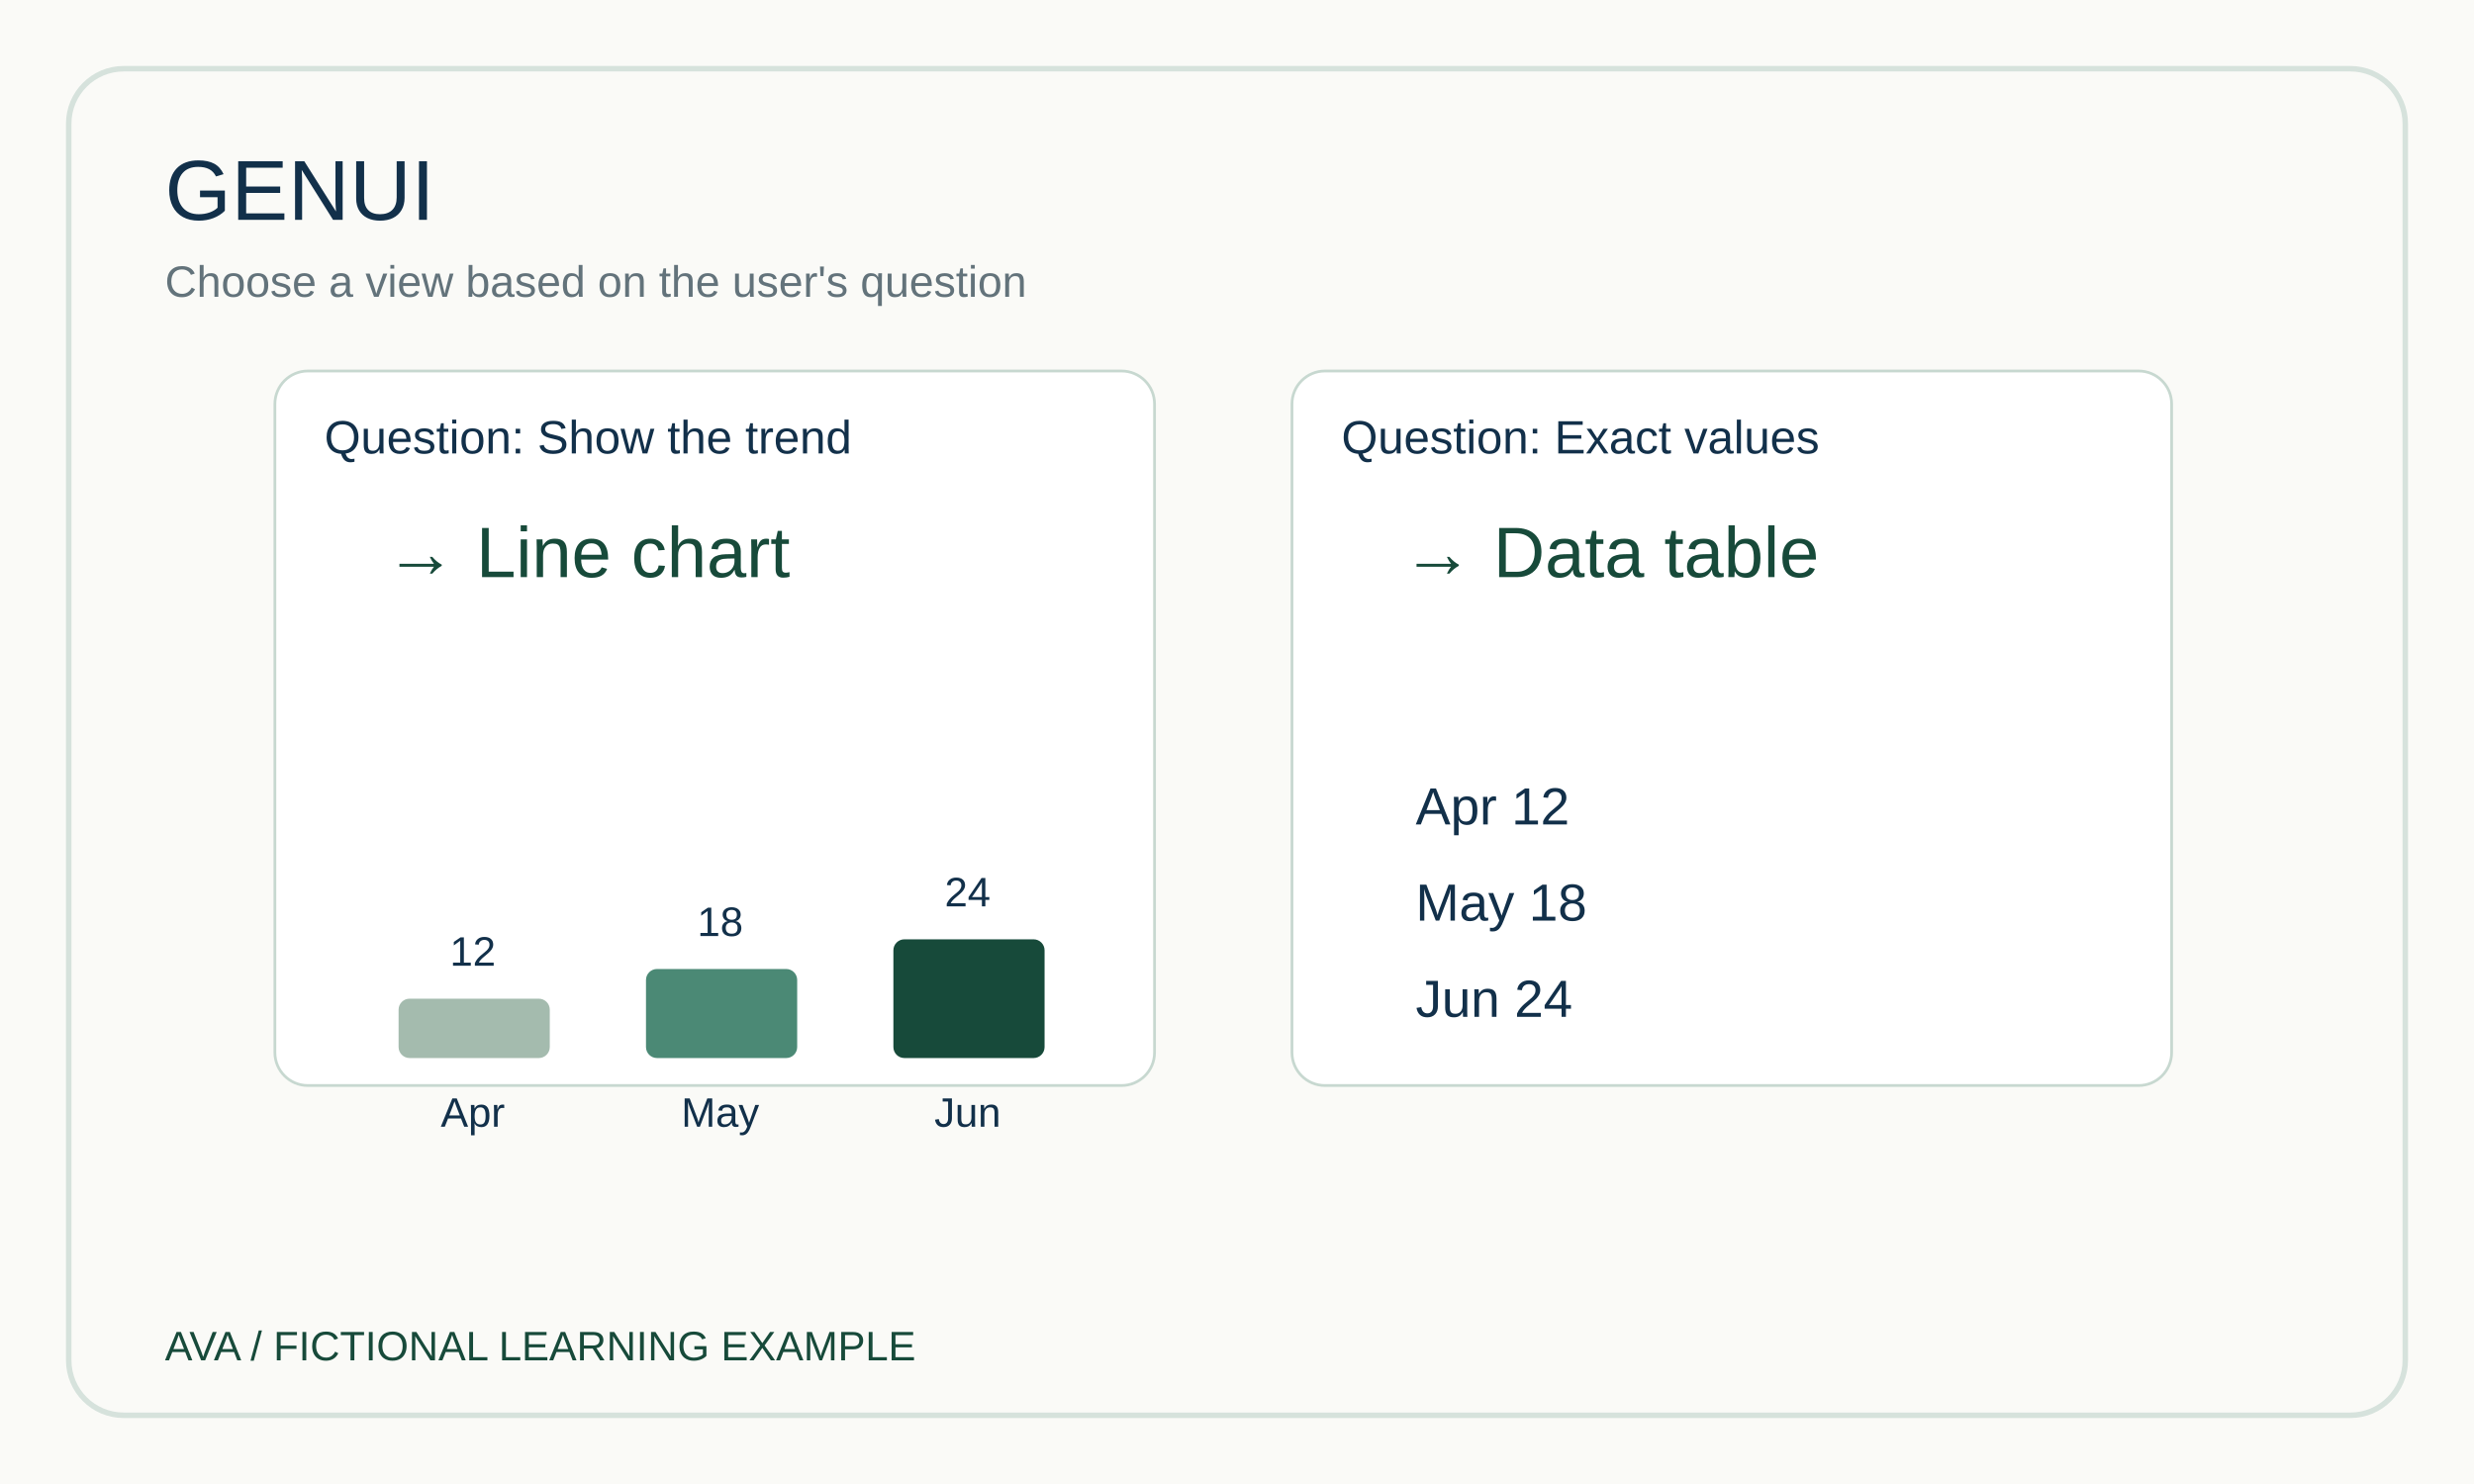
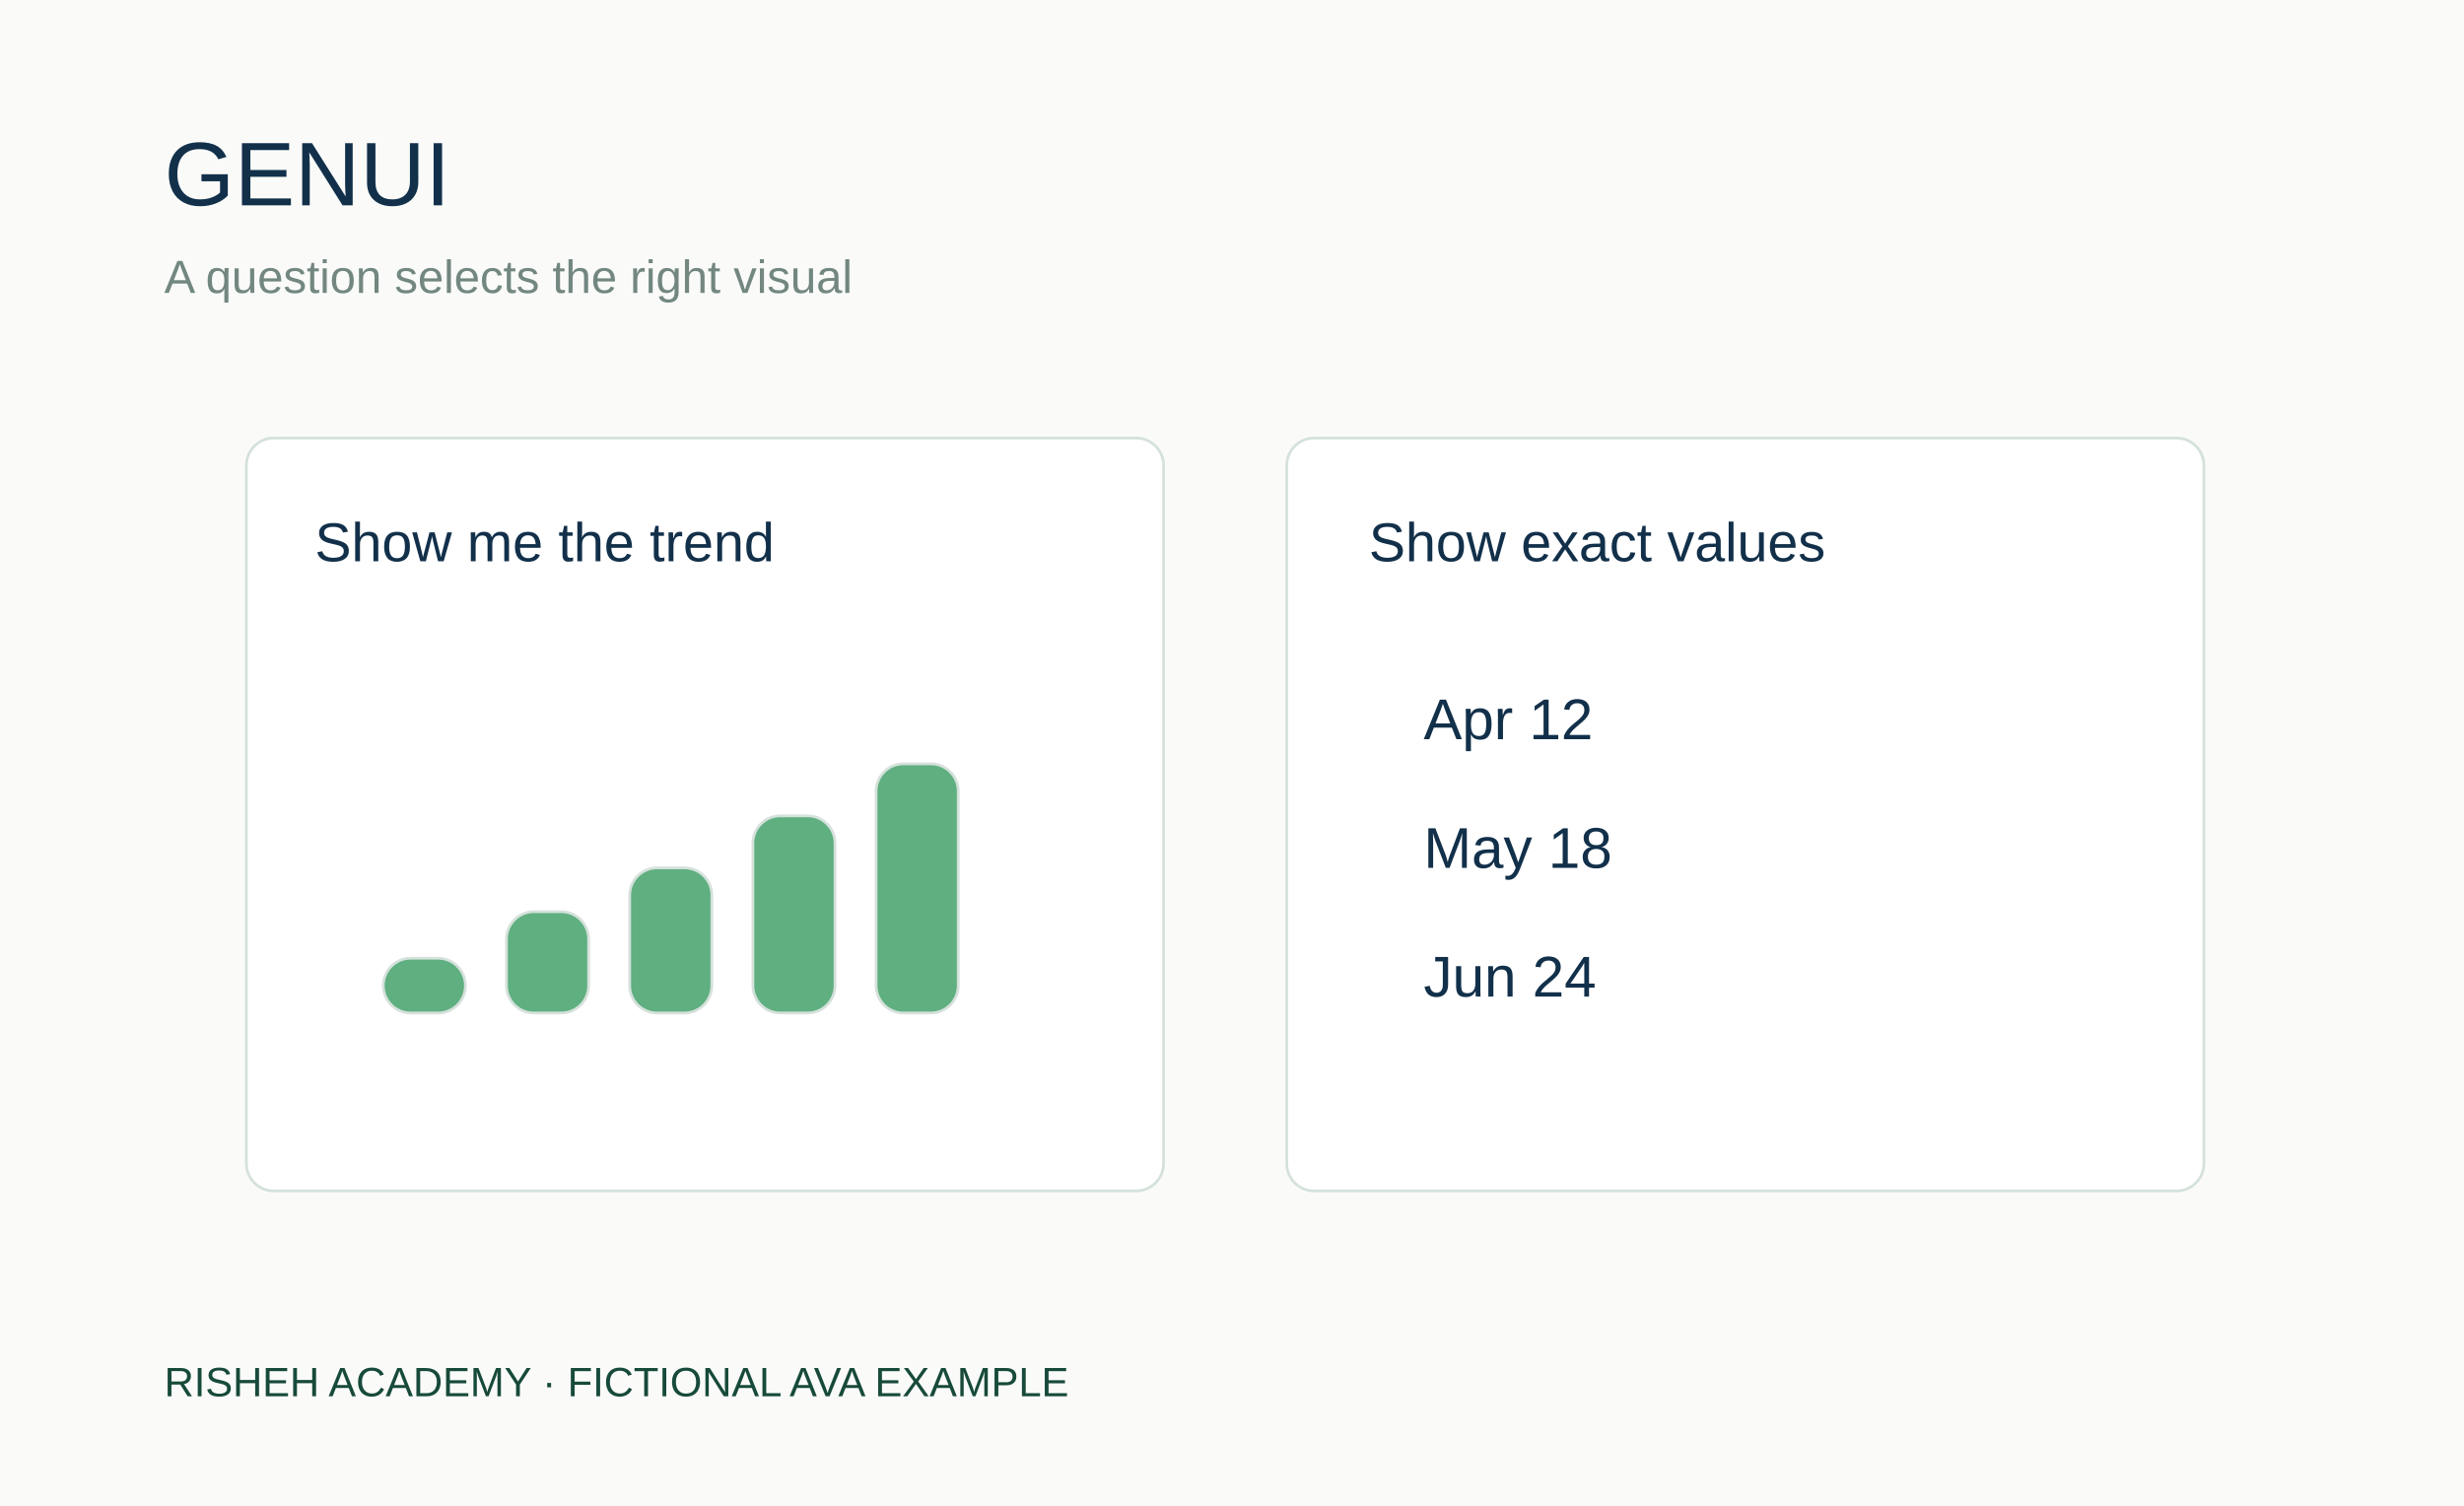
- <svg xmlns="http://www.w3.org/2000/svg" viewBox="0 0 900 540" role="img" aria-labelledby="title description">
-   <rect width="900" height="540" fill="#FAFAF7" />
-   <rect x="25" y="25" width="850" height="490" rx="20" fill="none" stroke="#D6E2DC" stroke-width="2" />
-   <text x="60" y="80" font-family="Arial,sans-serif" font-size="31" fill="#12304A" text-anchor="start">GENUI</text>
-   <text x="60" y="108" font-family="Arial,sans-serif" font-size="16" fill="#63737B" text-anchor="start">Choose a view based on the user's question</text>
-   <rect x="100" y="135" width="320" height="260" rx="12" fill="#FFFFFF" stroke="#C7D8D0" />
-   <text x="118" y="165" font-family="Arial,sans-serif" font-size="17" fill="#12304A" text-anchor="start">Question: Show the trend</text>
-   <text x="140" y="210" font-family="Arial,sans-serif" font-size="26" fill="#174A3A" text-anchor="start">→ Line chart</text>
-   <rect x="470" y="135" width="320" height="260" rx="12" fill="#FFFFFF" stroke="#C7D8D0" />
-   <text x="488" y="165" font-family="Arial,sans-serif" font-size="17" fill="#12304A" text-anchor="start">Question: Exact values</text>
-   <text x="510" y="210" font-family="Arial,sans-serif" font-size="26" fill="#174A3A" text-anchor="start">→ Data table</text>
-   <rect x="145" y="363.4" width="55" height="21.6" rx="4" fill="#A4BBAE" stroke="none" />
-   <text x="172" y="410" font-family="Arial,sans-serif" font-size="15" fill="#12304A" text-anchor="middle">Apr</text>
-   <text x="172" y="351.4" font-family="Arial,sans-serif" font-size="15" fill="#12304A" text-anchor="middle">12</text>
-   <rect x="235" y="352.6" width="55" height="32.4" rx="4" fill="#4B8975" stroke="none" />
-   <text x="262" y="410" font-family="Arial,sans-serif" font-size="15" fill="#12304A" text-anchor="middle">May</text>
-   <text x="262" y="340.6" font-family="Arial,sans-serif" font-size="15" fill="#12304A" text-anchor="middle">18</text>
-   <rect x="325" y="341.8" width="55" height="43.2" rx="4" fill="#174A3A" stroke="none" />
-   <text x="352" y="410" font-family="Arial,sans-serif" font-size="15" fill="#12304A" text-anchor="middle">Jun</text>
-   <text x="352" y="329.8" font-family="Arial,sans-serif" font-size="15" fill="#12304A" text-anchor="middle">24</text>
-   <text x="515" y="300" font-family="Arial,sans-serif" font-size="19" fill="#12304A" text-anchor="start">Apr    12</text>
-   <text x="515" y="335" font-family="Arial,sans-serif" font-size="19" fill="#12304A" text-anchor="start">May   18</text>
-   <text x="515" y="370" font-family="Arial,sans-serif" font-size="19" fill="#12304A" text-anchor="start">Jun    24</text>
-   <text x="60" y="495" font-family="Arial,sans-serif" font-size="15" fill="#174A3A" text-anchor="start">AVA / FICTIONAL LEARNING EXAMPLE</text>
+ <svg xmlns="http://www.w3.org/2000/svg" viewBox="0 0 900 550" role="img" aria-label="GenUI realistic educational example">
+   <rect width="900" height="550" fill="#FAFBF9" />
+   <text x="60" y="75" font-size="33" fill="#12304A" font-family="Arial">GENUI</text>
+   <text x="60" y="107" font-size="17" fill="#738781" font-family="Arial">A question selects the right visual</text>
+   <rect x="90" y="160" width="335" height="275" rx="10" fill="#fff" stroke="#D5E1DB" />
+   <rect x="470" y="160" width="335" height="275" rx="10" fill="#fff" stroke="#D5E1DB" />
+   <text x="115" y="205" font-size="20" fill="#12304A" font-family="Arial">Show me the trend</text>
+   <text x="500" y="205" font-size="20" fill="#12304A" font-family="Arial">Show exact values</text>
+   <rect x="140" y="350" width="30" height="20" rx="10" fill="#5FAF80" stroke="#D5E1DB" />
+   <rect x="185" y="333" width="30" height="37" rx="10" fill="#5FAF80" stroke="#D5E1DB" />
+   <rect x="230" y="317" width="30" height="53" rx="10" fill="#5FAF80" stroke="#D5E1DB" />
+   <rect x="275" y="298" width="30" height="72" rx="10" fill="#5FAF80" stroke="#D5E1DB" />
+   <rect x="320" y="279" width="30" height="91" rx="10" fill="#5FAF80" stroke="#D5E1DB" />
+   <text x="520" y="270" font-size="21" fill="#12304A" font-family="Arial">Apr       12</text>
+   <text x="520" y="317" font-size="21" fill="#12304A" font-family="Arial">May      18</text>
+   <text x="520" y="364" font-size="21" fill="#12304A" font-family="Arial">Jun       24</text>
+   <text x="60" y="510" font-size="15" fill="#174A3A" font-family="Arial">RISHEH ACADEMY · FICTIONAL AVA EXAMPLE</text>
</svg>
